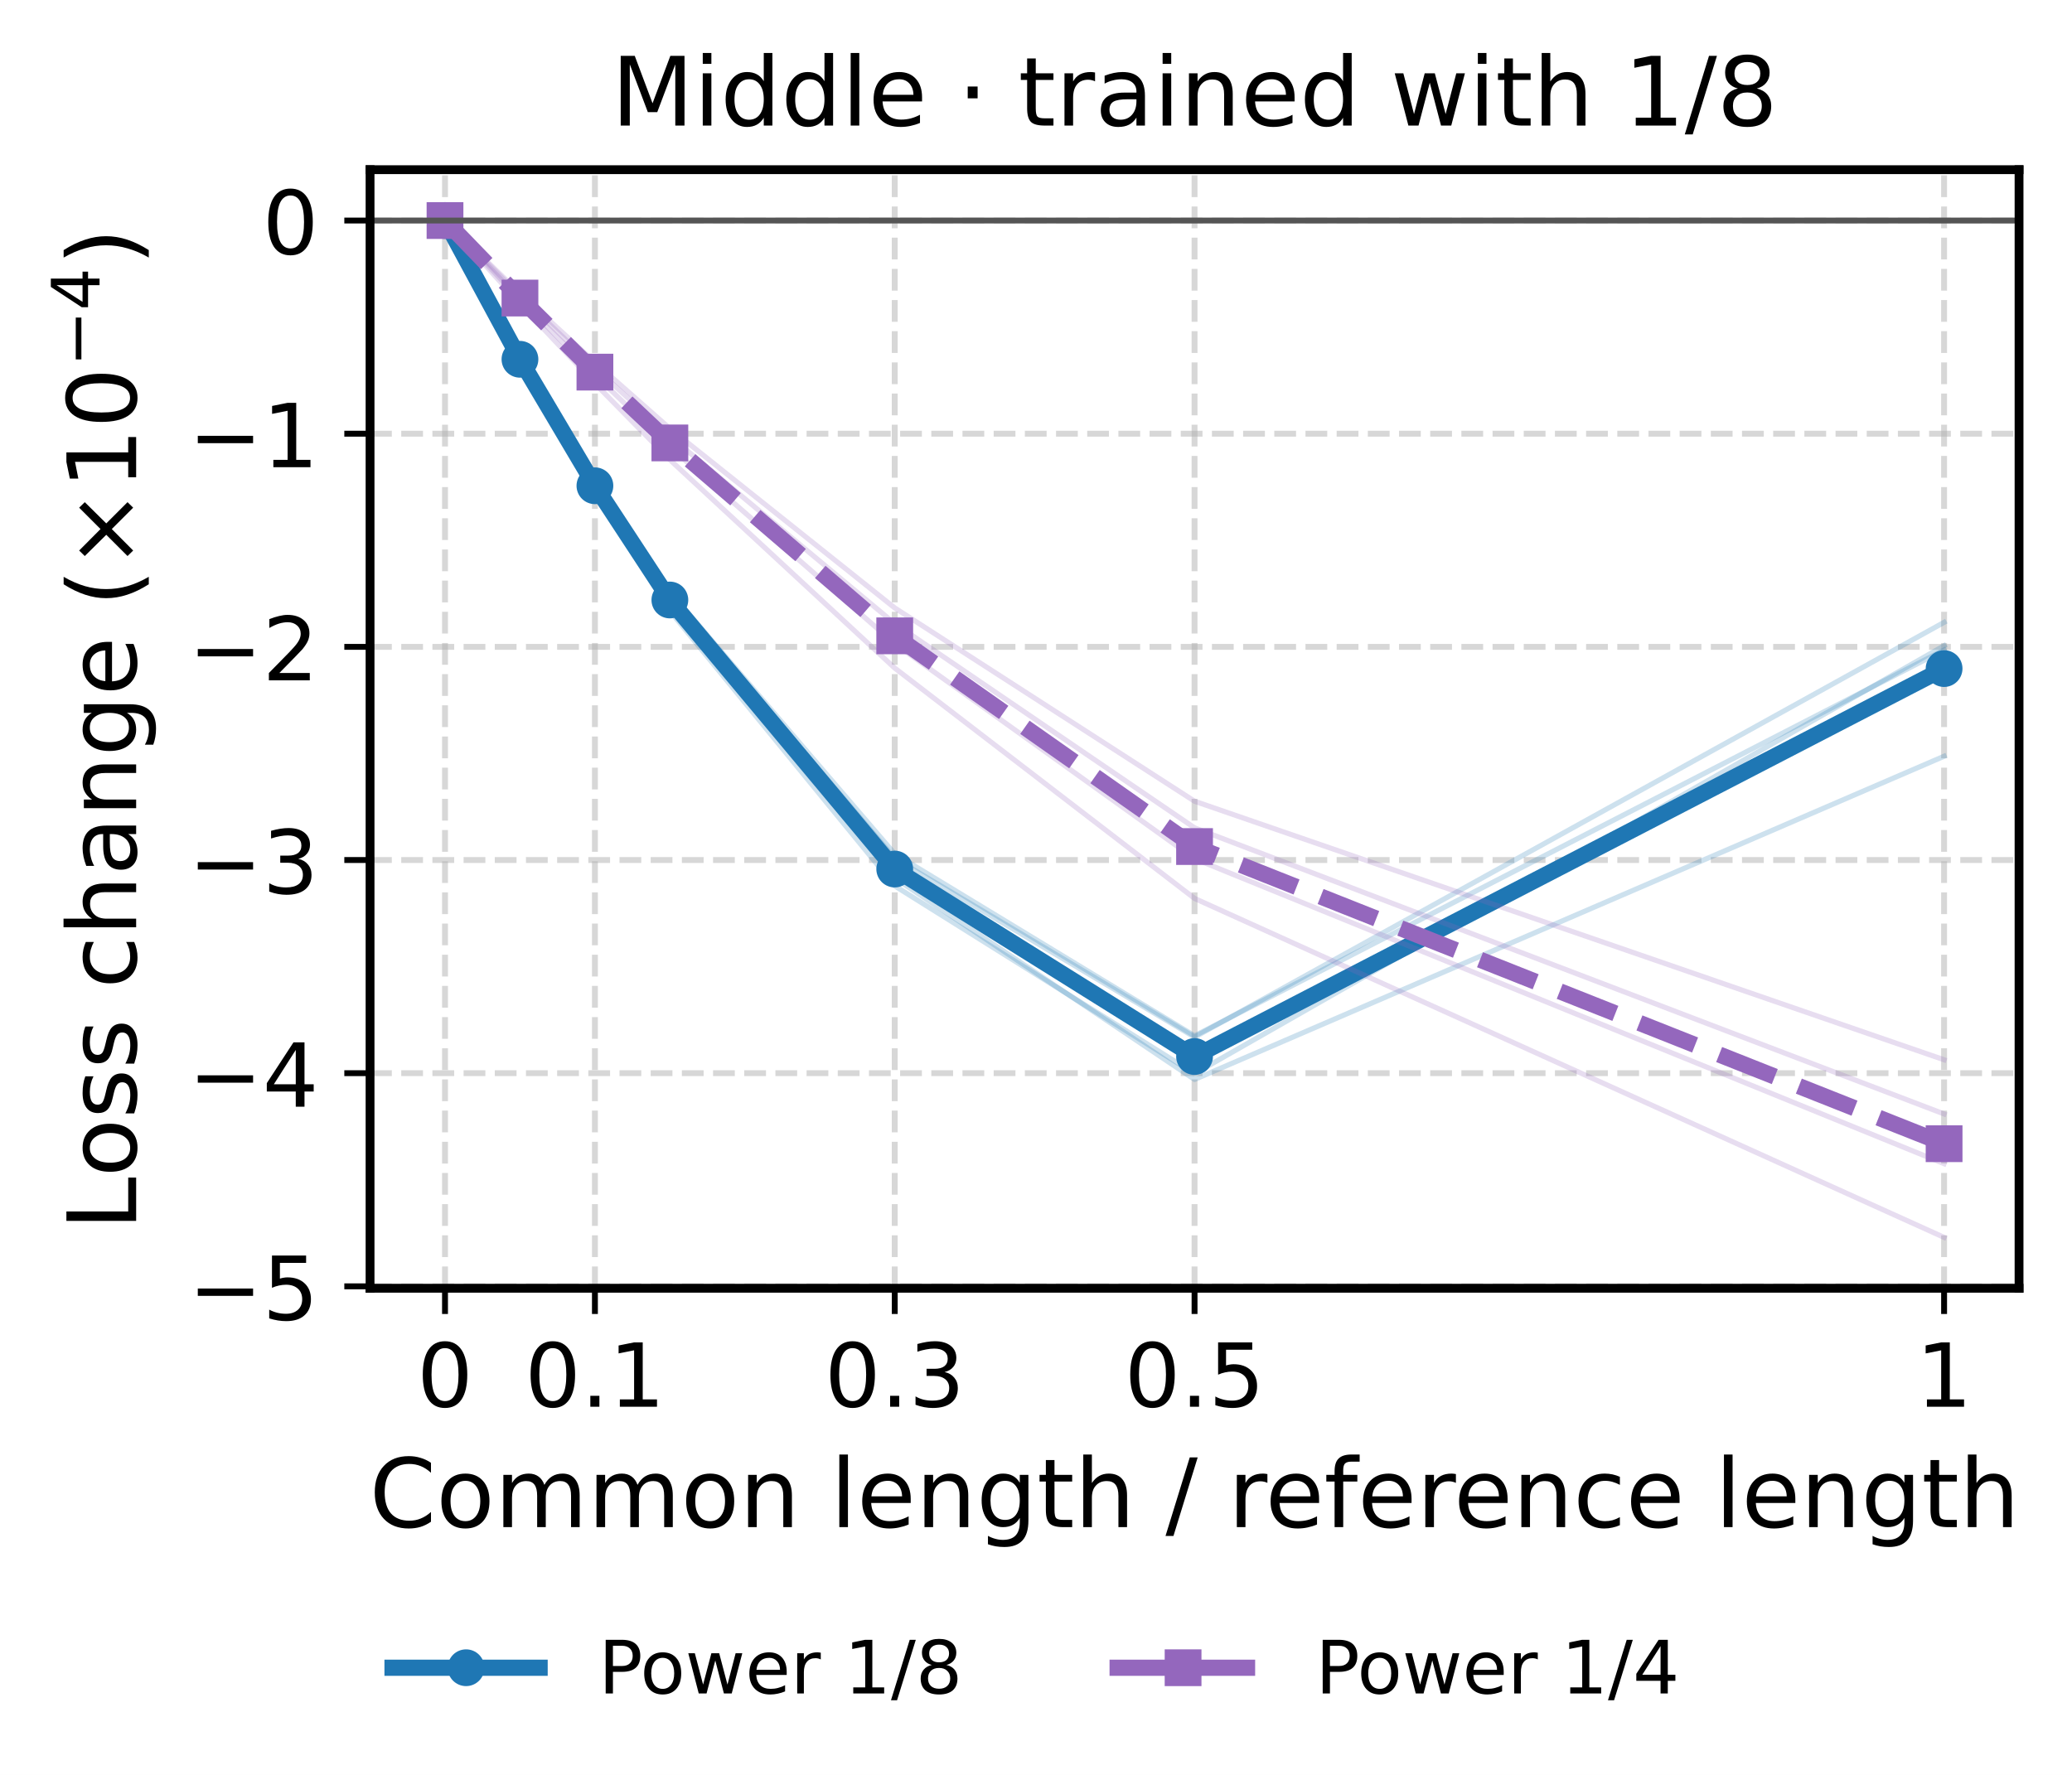
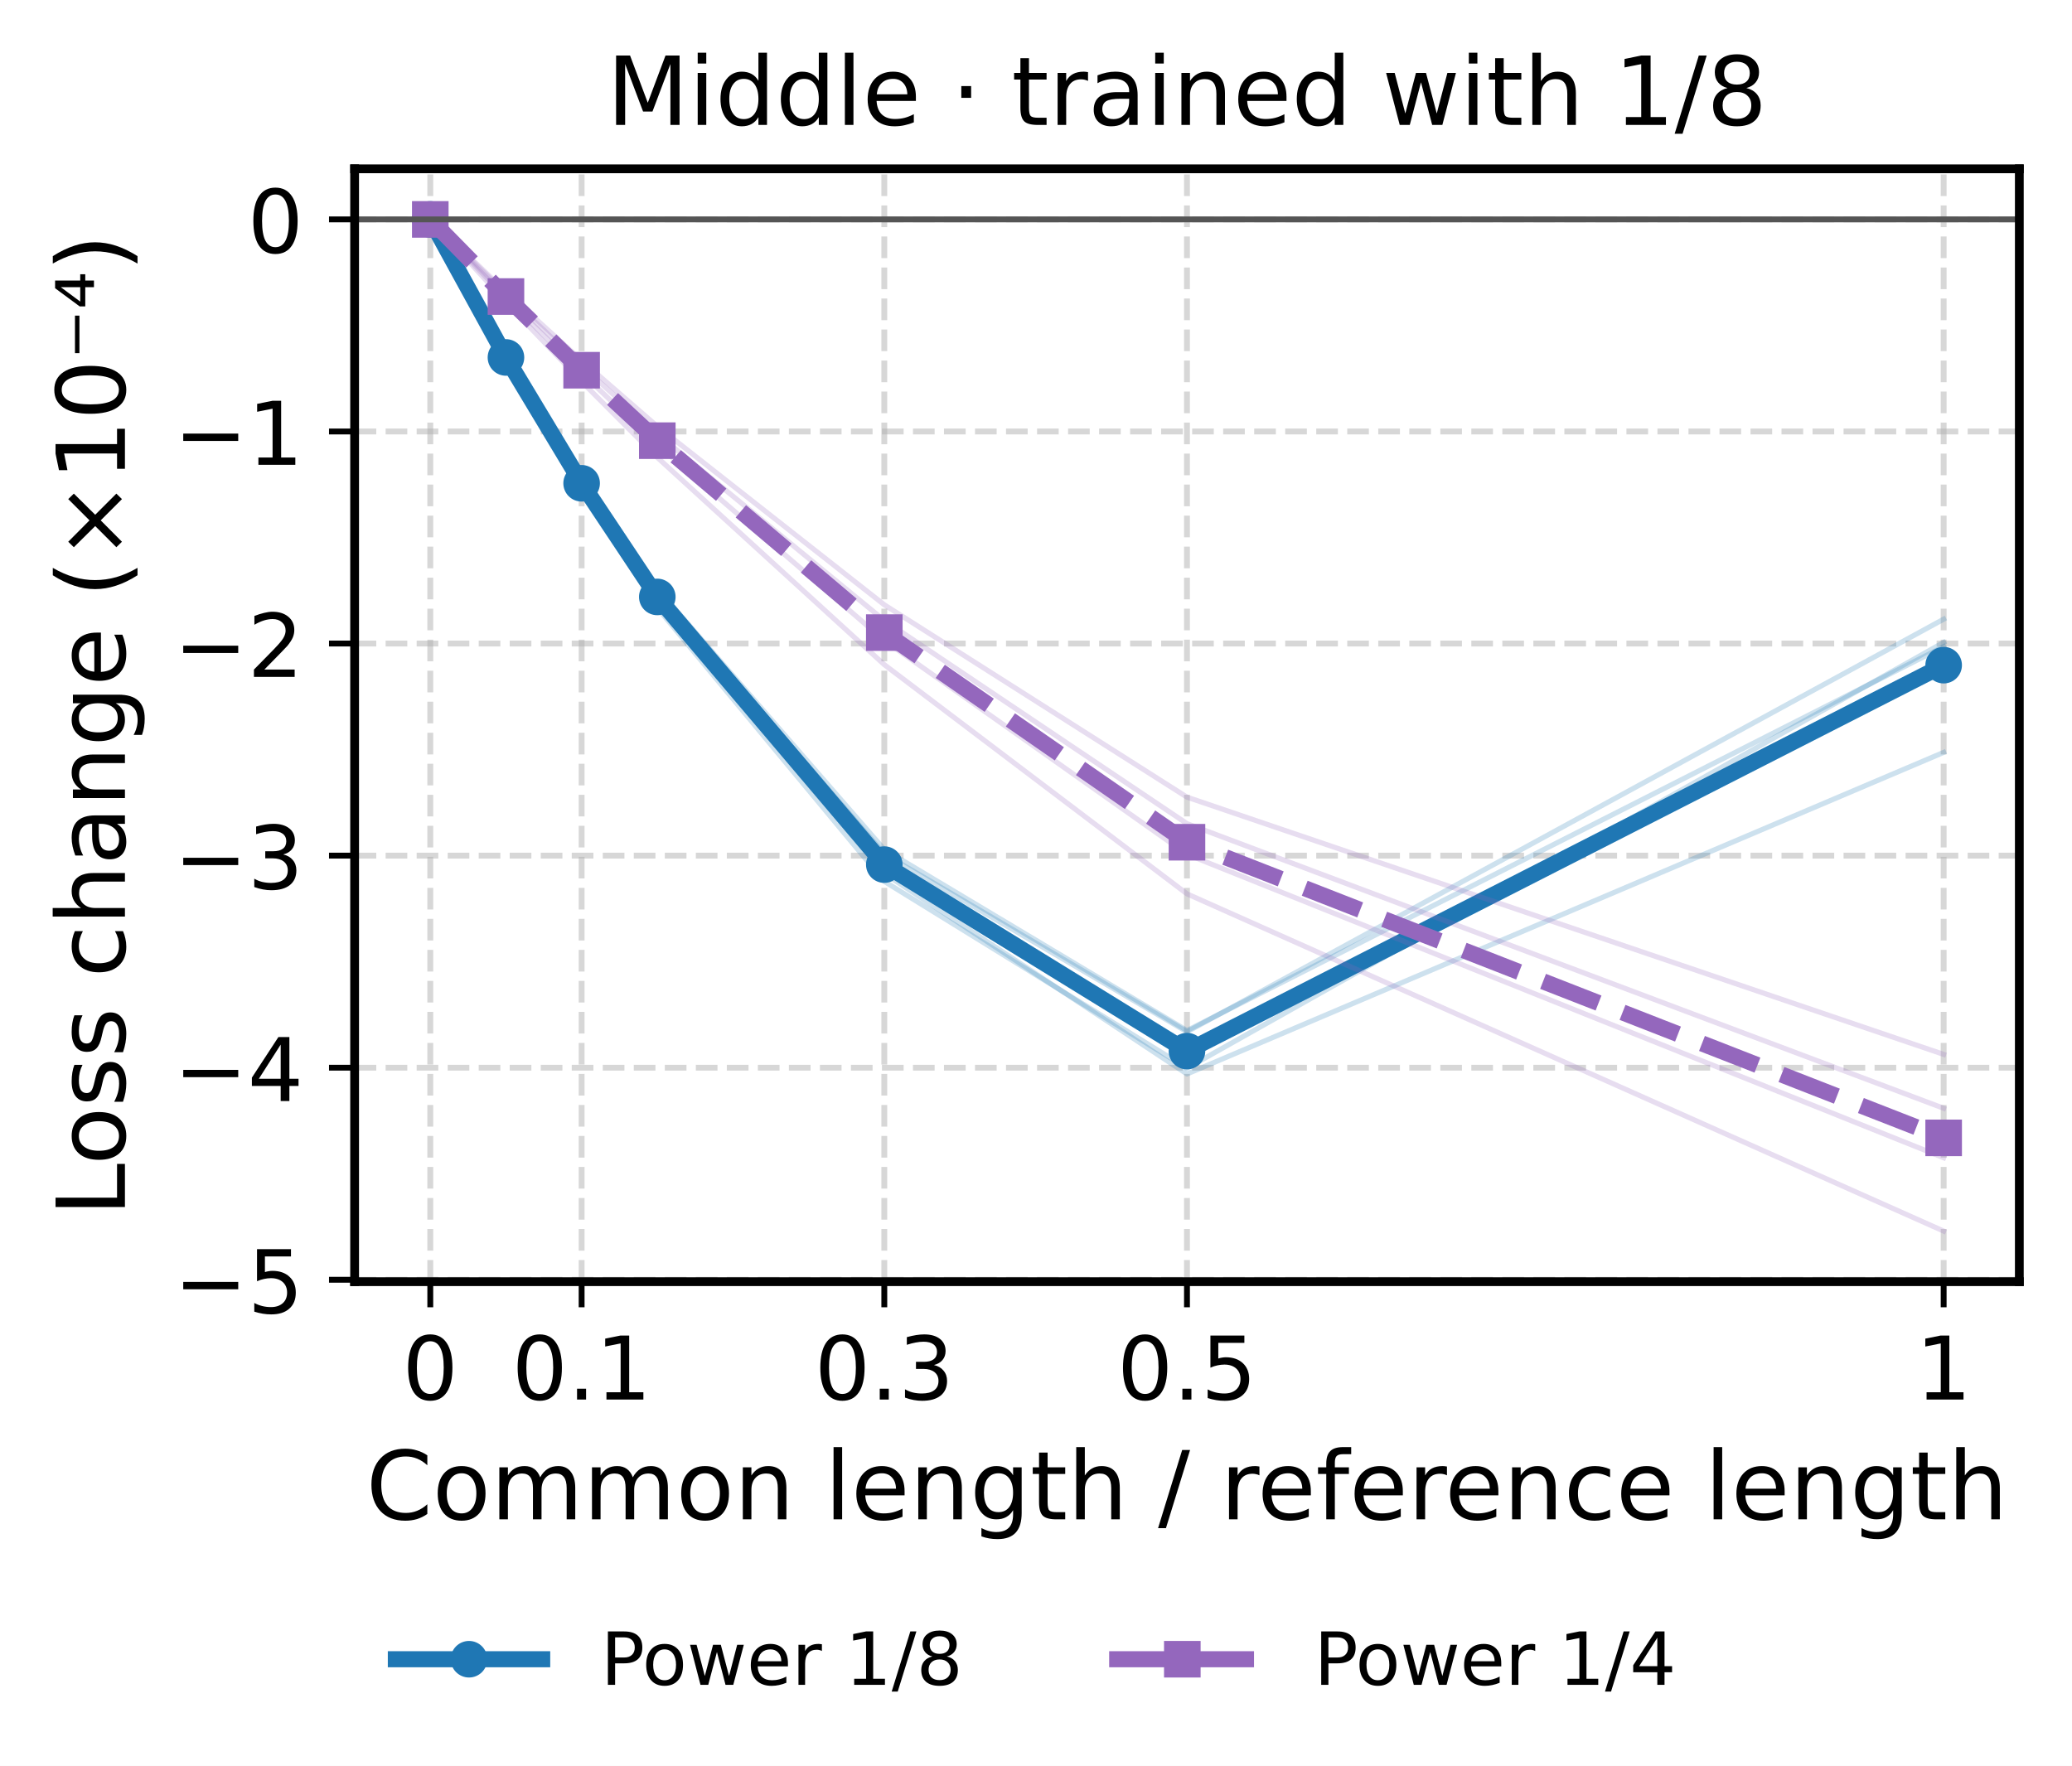
- <svg xmlns="http://www.w3.org/2000/svg" xmlns:xlink="http://www.w3.org/1999/xlink" width="281.754pt" height="241.398pt" viewBox="0 0 281.754 241.398" version="1.1">
+ <svg xmlns="http://www.w3.org/2000/svg" xmlns:xlink="http://www.w3.org/1999/xlink" width="283.217pt" height="241.398pt" viewBox="0 0 283.217 241.398" version="1.1">
  <defs>
    <style type="text/css">*{stroke-linejoin: round; stroke-linecap: butt}</style>
  </defs>
  <g id="figure_1">
    <g id="patch_1">
-       <path d="M 0 241.398 L 281.754 241.398 L 281.754 0 L 0 0 z " style="fill: #ffffff" />
+       <path d="M 0 241.398 L 283.217 241.398 L 283.217 0 L 0 0 z " style="fill: #ffffff" />
    </g>
    <g id="axes_1">
      <g id="patch_2">
-         <path d="M 50.321 175.206 L 274.554 175.206 L 274.554 23.078 L 50.321 23.078 z " style="fill: #ffffff" />
+         <path d="M 48.472 175.206 L 276.017 175.206 L 276.017 23.078 L 48.472 23.078 z " style="fill: #ffffff" />
      </g>
      <g id="matplotlib.axis_1">
        <g id="xtick_1">
          <g id="line2d_1">
-             <path d="M 60.513 175.206 L 60.513 23.078 " clip-path="url(#pc1bdfc0b39)" style="fill: none; stroke-dasharray: 2.96,1.28; stroke-dashoffset: 0; stroke: #b0b0b0; stroke-opacity: 0.5; stroke-width: 0.8" />
+             <path d="M 58.815 175.206 L 58.815 23.078 " clip-path="url(#p55c4948adb)" style="fill: none; stroke-dasharray: 2.96,1.28; stroke-dashoffset: 0; stroke: #b0b0b0; stroke-opacity: 0.5; stroke-width: 0.8" />
          </g>
          <g id="line2d_2">
            <defs>
-               <path id="ma22867cf0a" d="M 0 0 L 0 3.5 " style="stroke: #000000; stroke-width: 0.8" />
+               <path id="md2c711ab91" d="M 0 0 L 0 3.5 " style="stroke: #000000; stroke-width: 0.8" />
            </defs>
            <g>
-               <use xlink:href="#ma22867cf0a" x="60.513" y="175.206" style="stroke: #000000; stroke-width: 0.8" />
+               <use xlink:href="#md2c711ab91" x="58.815" y="175.206" style="stroke: #000000; stroke-width: 0.8" />
            </g>
          </g>
          <g id="text_1">
-             <text style="font-size: 12px; font-family: 'DejaVu Sans', 'Arial', 'Bitstream Vera Sans', 'Computer Modern Sans Serif', 'Lucida Grande', 'Verdana', 'Geneva', 'Lucid', 'Helvetica', 'Avant Garde', sans-serif; text-anchor: middle" x="60.513" y="191.324" transform="rotate(-0 60.51303 191.3241)">0</text>
+             <text style="font-size: 12px; font-family: 'DejaVu Sans', 'Arial', 'Bitstream Vera Sans', 'Computer Modern Sans Serif', 'Lucida Grande', 'Verdana', 'Geneva', 'Lucid', 'Helvetica', 'Avant Garde', sans-serif; text-anchor: middle" x="58.815" y="191.324" transform="rotate(-0 58.81514 191.3241)">0</text>
          </g>
        </g>
        <g id="xtick_2">
          <g id="line2d_3">
-             <path d="M 80.898 175.206 L 80.898 23.078 " clip-path="url(#pc1bdfc0b39)" style="fill: none; stroke-dasharray: 2.96,1.28; stroke-dashoffset: 0; stroke: #b0b0b0; stroke-opacity: 0.5; stroke-width: 0.8" />
+             <path d="M 79.501 175.206 L 79.501 23.078 " clip-path="url(#p55c4948adb)" style="fill: none; stroke-dasharray: 2.96,1.28; stroke-dashoffset: 0; stroke: #b0b0b0; stroke-opacity: 0.5; stroke-width: 0.8" />
          </g>
          <g id="line2d_4">
            <g>
-               <use xlink:href="#ma22867cf0a" x="80.898" y="175.206" style="stroke: #000000; stroke-width: 0.8" />
+               <use xlink:href="#md2c711ab91" x="79.501" y="175.206" style="stroke: #000000; stroke-width: 0.8" />
            </g>
          </g>
          <g id="text_2">
-             <text style="font-size: 12px; font-family: 'DejaVu Sans', 'Arial', 'Bitstream Vera Sans', 'Computer Modern Sans Serif', 'Lucida Grande', 'Verdana', 'Geneva', 'Lucid', 'Helvetica', 'Avant Garde', sans-serif; text-anchor: middle" x="80.898" y="191.324" transform="rotate(-0 80.89785 191.3241)">0.1</text>
+             <text style="font-size: 12px; font-family: 'DejaVu Sans', 'Arial', 'Bitstream Vera Sans', 'Computer Modern Sans Serif', 'Lucida Grande', 'Verdana', 'Geneva', 'Lucid', 'Helvetica', 'Avant Garde', sans-serif; text-anchor: middle" x="79.501" y="191.324" transform="rotate(-0 79.50105 191.3241)">0.1</text>
          </g>
        </g>
        <g id="xtick_3">
          <g id="line2d_5">
-             <path d="M 121.667 175.206 L 121.667 23.078 " clip-path="url(#pc1bdfc0b39)" style="fill: none; stroke-dasharray: 2.96,1.28; stroke-dashoffset: 0; stroke: #b0b0b0; stroke-opacity: 0.5; stroke-width: 0.8" />
+             <path d="M 120.873 175.206 L 120.873 23.078 " clip-path="url(#p55c4948adb)" style="fill: none; stroke-dasharray: 2.96,1.28; stroke-dashoffset: 0; stroke: #b0b0b0; stroke-opacity: 0.5; stroke-width: 0.8" />
          </g>
          <g id="line2d_6">
            <g>
-               <use xlink:href="#ma22867cf0a" x="121.667" y="175.206" style="stroke: #000000; stroke-width: 0.8" />
+               <use xlink:href="#md2c711ab91" x="120.873" y="175.206" style="stroke: #000000; stroke-width: 0.8" />
            </g>
          </g>
          <g id="text_3">
-             <text style="font-size: 12px; font-family: 'DejaVu Sans', 'Arial', 'Bitstream Vera Sans', 'Computer Modern Sans Serif', 'Lucida Grande', 'Verdana', 'Geneva', 'Lucid', 'Helvetica', 'Avant Garde', sans-serif; text-anchor: middle" x="121.667" y="191.324" transform="rotate(-0 121.6675 191.3241)">0.3</text>
+             <text style="font-size: 12px; font-family: 'DejaVu Sans', 'Arial', 'Bitstream Vera Sans', 'Computer Modern Sans Serif', 'Lucida Grande', 'Verdana', 'Geneva', 'Lucid', 'Helvetica', 'Avant Garde', sans-serif; text-anchor: middle" x="120.873" y="191.324" transform="rotate(-0 120.8729 191.3241)">0.3</text>
          </g>
        </g>
        <g id="xtick_4">
          <g id="line2d_7">
-             <path d="M 162.437 175.206 L 162.437 23.078 " clip-path="url(#pc1bdfc0b39)" style="fill: none; stroke-dasharray: 2.96,1.28; stroke-dashoffset: 0; stroke: #b0b0b0; stroke-opacity: 0.5; stroke-width: 0.8" />
+             <path d="M 162.245 175.206 L 162.245 23.078 " clip-path="url(#p55c4948adb)" style="fill: none; stroke-dasharray: 2.96,1.28; stroke-dashoffset: 0; stroke: #b0b0b0; stroke-opacity: 0.5; stroke-width: 0.8" />
          </g>
          <g id="line2d_8">
            <g>
-               <use xlink:href="#ma22867cf0a" x="162.437" y="175.206" style="stroke: #000000; stroke-width: 0.8" />
+               <use xlink:href="#md2c711ab91" x="162.245" y="175.206" style="stroke: #000000; stroke-width: 0.8" />
            </g>
          </g>
          <g id="text_4">
-             <text style="font-size: 12px; font-family: 'DejaVu Sans', 'Arial', 'Bitstream Vera Sans', 'Computer Modern Sans Serif', 'Lucida Grande', 'Verdana', 'Geneva', 'Lucid', 'Helvetica', 'Avant Garde', sans-serif; text-anchor: middle" x="162.437" y="191.324" transform="rotate(-0 162.4371 191.3241)">0.5</text>
+             <text style="font-size: 12px; font-family: 'DejaVu Sans', 'Arial', 'Bitstream Vera Sans', 'Computer Modern Sans Serif', 'Lucida Grande', 'Verdana', 'Geneva', 'Lucid', 'Helvetica', 'Avant Garde', sans-serif; text-anchor: middle" x="162.245" y="191.324" transform="rotate(-0 162.2447 191.3241)">0.5</text>
          </g>
        </g>
        <g id="xtick_5">
          <g id="line2d_9">
-             <path d="M 264.361 175.206 L 264.361 23.078 " clip-path="url(#pc1bdfc0b39)" style="fill: none; stroke-dasharray: 2.96,1.28; stroke-dashoffset: 0; stroke: #b0b0b0; stroke-opacity: 0.5; stroke-width: 0.8" />
+             <path d="M 265.674 175.206 L 265.674 23.078 " clip-path="url(#p55c4948adb)" style="fill: none; stroke-dasharray: 2.96,1.28; stroke-dashoffset: 0; stroke: #b0b0b0; stroke-opacity: 0.5; stroke-width: 0.8" />
          </g>
          <g id="line2d_10">
            <g>
-               <use xlink:href="#ma22867cf0a" x="264.361" y="175.206" style="stroke: #000000; stroke-width: 0.8" />
+               <use xlink:href="#md2c711ab91" x="265.674" y="175.206" style="stroke: #000000; stroke-width: 0.8" />
            </g>
          </g>
          <g id="text_5">
-             <text style="font-size: 12px; font-family: 'DejaVu Sans', 'Arial', 'Bitstream Vera Sans', 'Computer Modern Sans Serif', 'Lucida Grande', 'Verdana', 'Geneva', 'Lucid', 'Helvetica', 'Avant Garde', sans-serif; text-anchor: middle" x="264.361" y="191.324" transform="rotate(-0 264.3612 191.3241)">1</text>
+             <text style="font-size: 12px; font-family: 'DejaVu Sans', 'Arial', 'Bitstream Vera Sans', 'Computer Modern Sans Serif', 'Lucida Grande', 'Verdana', 'Geneva', 'Lucid', 'Helvetica', 'Avant Garde', sans-serif; text-anchor: middle" x="265.674" y="191.324" transform="rotate(-0 265.6742 191.3241)">1</text>
          </g>
        </g>
        <g id="text_6">
-           <text style="font-size: 13px; font-family: 'DejaVu Sans', 'Arial', 'Bitstream Vera Sans', 'Computer Modern Sans Serif', 'Lucida Grande', 'Verdana', 'Geneva', 'Lucid', 'Helvetica', 'Avant Garde', sans-serif; text-anchor: middle" x="162.437" y="207.698" transform="rotate(-0 162.4371 207.6977)">Common length / reference length</text>
+           <text style="font-size: 13px; font-family: 'DejaVu Sans', 'Arial', 'Bitstream Vera Sans', 'Computer Modern Sans Serif', 'Lucida Grande', 'Verdana', 'Geneva', 'Lucid', 'Helvetica', 'Avant Garde', sans-serif; text-anchor: middle" x="162.245" y="207.698" transform="rotate(-0 162.2447 207.6977)">Common length / reference length</text>
        </g>
      </g>
      <g id="matplotlib.axis_2">
        <g id="ytick_1">
          <g id="line2d_11">
-             <path d="M 50.321 174.946 L 274.554 174.946 " clip-path="url(#pc1bdfc0b39)" style="fill: none; stroke-dasharray: 2.96,1.28; stroke-dashoffset: 0; stroke: #b0b0b0; stroke-opacity: 0.5; stroke-width: 0.8" />
+             <path d="M 48.472 174.946 L 276.017 174.946 " clip-path="url(#p55c4948adb)" style="fill: none; stroke-dasharray: 2.96,1.28; stroke-dashoffset: 0; stroke: #b0b0b0; stroke-opacity: 0.5; stroke-width: 0.8" />
          </g>
          <g id="line2d_12">
            <defs>
-               <path id="m526eff2412" d="M 0 0 L -3.5 0 " style="stroke: #000000; stroke-width: 0.8" />
+               <path id="m9b9f6fd8f4" d="M 0 0 L -3.5 0 " style="stroke: #000000; stroke-width: 0.8" />
            </defs>
            <g>
-               <use xlink:href="#m526eff2412" x="50.321" y="174.946" style="stroke: #000000; stroke-width: 0.8" />
+               <use xlink:href="#m9b9f6fd8f4" x="48.472" y="174.946" style="stroke: #000000; stroke-width: 0.8" />
            </g>
          </g>
          <g id="text_7">
-             <text style="font-size: 12px; font-family: 'DejaVu Sans', 'Arial', 'Bitstream Vera Sans', 'Computer Modern Sans Serif', 'Lucida Grande', 'Verdana', 'Geneva', 'Lucid', 'Helvetica', 'Avant Garde', sans-serif; text-anchor: end" x="43.321" y="179.505" transform="rotate(-0 43.32062 179.5047)">−5</text>
+             <text style="font-size: 12px; font-family: 'DejaVu Sans', 'Arial', 'Bitstream Vera Sans', 'Computer Modern Sans Serif', 'Lucida Grande', 'Verdana', 'Geneva', 'Lucid', 'Helvetica', 'Avant Garde', sans-serif; text-anchor: end" x="41.472" y="179.505" transform="rotate(-0 41.47219 179.5047)">−5</text>
          </g>
        </g>
        <g id="ytick_2">
          <g id="line2d_13">
-             <path d="M 50.321 145.955 L 274.554 145.955 " clip-path="url(#pc1bdfc0b39)" style="fill: none; stroke-dasharray: 2.96,1.28; stroke-dashoffset: 0; stroke: #b0b0b0; stroke-opacity: 0.5; stroke-width: 0.8" />
+             <path d="M 48.472 145.955 L 276.017 145.955 " clip-path="url(#p55c4948adb)" style="fill: none; stroke-dasharray: 2.96,1.28; stroke-dashoffset: 0; stroke: #b0b0b0; stroke-opacity: 0.5; stroke-width: 0.8" />
          </g>
          <g id="line2d_14">
            <g>
-               <use xlink:href="#m526eff2412" x="50.321" y="145.955" style="stroke: #000000; stroke-width: 0.8" />
+               <use xlink:href="#m9b9f6fd8f4" x="48.472" y="145.955" style="stroke: #000000; stroke-width: 0.8" />
            </g>
          </g>
          <g id="text_8">
-             <text style="font-size: 12px; font-family: 'DejaVu Sans', 'Arial', 'Bitstream Vera Sans', 'Computer Modern Sans Serif', 'Lucida Grande', 'Verdana', 'Geneva', 'Lucid', 'Helvetica', 'Avant Garde', sans-serif; text-anchor: end" x="43.321" y="150.514" transform="rotate(-0 43.32062 150.5141)">−4</text>
+             <text style="font-size: 12px; font-family: 'DejaVu Sans', 'Arial', 'Bitstream Vera Sans', 'Computer Modern Sans Serif', 'Lucida Grande', 'Verdana', 'Geneva', 'Lucid', 'Helvetica', 'Avant Garde', sans-serif; text-anchor: end" x="41.472" y="150.514" transform="rotate(-0 41.47219 150.5141)">−4</text>
          </g>
        </g>
        <g id="ytick_3">
          <g id="line2d_15">
-             <path d="M 50.321 116.965 L 274.554 116.965 " clip-path="url(#pc1bdfc0b39)" style="fill: none; stroke-dasharray: 2.96,1.28; stroke-dashoffset: 0; stroke: #b0b0b0; stroke-opacity: 0.5; stroke-width: 0.8" />
+             <path d="M 48.472 116.965 L 276.017 116.965 " clip-path="url(#p55c4948adb)" style="fill: none; stroke-dasharray: 2.96,1.28; stroke-dashoffset: 0; stroke: #b0b0b0; stroke-opacity: 0.5; stroke-width: 0.8" />
          </g>
          <g id="line2d_16">
            <g>
-               <use xlink:href="#m526eff2412" x="50.321" y="116.965" style="stroke: #000000; stroke-width: 0.8" />
+               <use xlink:href="#m9b9f6fd8f4" x="48.472" y="116.965" style="stroke: #000000; stroke-width: 0.8" />
            </g>
          </g>
          <g id="text_9">
-             <text style="font-size: 12px; font-family: 'DejaVu Sans', 'Arial', 'Bitstream Vera Sans', 'Computer Modern Sans Serif', 'Lucida Grande', 'Verdana', 'Geneva', 'Lucid', 'Helvetica', 'Avant Garde', sans-serif; text-anchor: end" x="43.321" y="121.524" transform="rotate(-0 43.32062 121.5236)">−3</text>
+             <text style="font-size: 12px; font-family: 'DejaVu Sans', 'Arial', 'Bitstream Vera Sans', 'Computer Modern Sans Serif', 'Lucida Grande', 'Verdana', 'Geneva', 'Lucid', 'Helvetica', 'Avant Garde', sans-serif; text-anchor: end" x="41.472" y="121.524" transform="rotate(-0 41.47219 121.5236)">−3</text>
          </g>
        </g>
        <g id="ytick_4">
          <g id="line2d_17">
-             <path d="M 50.321 87.974 L 274.554 87.974 " clip-path="url(#pc1bdfc0b39)" style="fill: none; stroke-dasharray: 2.96,1.28; stroke-dashoffset: 0; stroke: #b0b0b0; stroke-opacity: 0.5; stroke-width: 0.8" />
+             <path d="M 48.472 87.974 L 276.017 87.974 " clip-path="url(#p55c4948adb)" style="fill: none; stroke-dasharray: 2.96,1.28; stroke-dashoffset: 0; stroke: #b0b0b0; stroke-opacity: 0.5; stroke-width: 0.8" />
          </g>
          <g id="line2d_18">
            <g>
-               <use xlink:href="#m526eff2412" x="50.321" y="87.974" style="stroke: #000000; stroke-width: 0.8" />
+               <use xlink:href="#m9b9f6fd8f4" x="48.472" y="87.974" style="stroke: #000000; stroke-width: 0.8" />
            </g>
          </g>
          <g id="text_10">
-             <text style="font-size: 12px; font-family: 'DejaVu Sans', 'Arial', 'Bitstream Vera Sans', 'Computer Modern Sans Serif', 'Lucida Grande', 'Verdana', 'Geneva', 'Lucid', 'Helvetica', 'Avant Garde', sans-serif; text-anchor: end" x="43.321" y="92.533" transform="rotate(-0 43.32062 92.53303)">−2</text>
+             <text style="font-size: 12px; font-family: 'DejaVu Sans', 'Arial', 'Bitstream Vera Sans', 'Computer Modern Sans Serif', 'Lucida Grande', 'Verdana', 'Geneva', 'Lucid', 'Helvetica', 'Avant Garde', sans-serif; text-anchor: end" x="41.472" y="92.533" transform="rotate(-0 41.47219 92.53303)">−2</text>
          </g>
        </g>
        <g id="ytick_5">
          <g id="line2d_19">
-             <path d="M 50.321 58.983 L 274.554 58.983 " clip-path="url(#pc1bdfc0b39)" style="fill: none; stroke-dasharray: 2.96,1.28; stroke-dashoffset: 0; stroke: #b0b0b0; stroke-opacity: 0.5; stroke-width: 0.8" />
+             <path d="M 48.472 58.983 L 276.017 58.983 " clip-path="url(#p55c4948adb)" style="fill: none; stroke-dasharray: 2.96,1.28; stroke-dashoffset: 0; stroke: #b0b0b0; stroke-opacity: 0.5; stroke-width: 0.8" />
          </g>
          <g id="line2d_20">
            <g>
-               <use xlink:href="#m526eff2412" x="50.321" y="58.983" style="stroke: #000000; stroke-width: 0.8" />
+               <use xlink:href="#m9b9f6fd8f4" x="48.472" y="58.983" style="stroke: #000000; stroke-width: 0.8" />
            </g>
          </g>
          <g id="text_11">
-             <text style="font-size: 12px; font-family: 'DejaVu Sans', 'Arial', 'Bitstream Vera Sans', 'Computer Modern Sans Serif', 'Lucida Grande', 'Verdana', 'Geneva', 'Lucid', 'Helvetica', 'Avant Garde', sans-serif; text-anchor: end" x="43.321" y="63.542" transform="rotate(-0 43.32062 63.54249)">−1</text>
+             <text style="font-size: 12px; font-family: 'DejaVu Sans', 'Arial', 'Bitstream Vera Sans', 'Computer Modern Sans Serif', 'Lucida Grande', 'Verdana', 'Geneva', 'Lucid', 'Helvetica', 'Avant Garde', sans-serif; text-anchor: end" x="41.472" y="63.542" transform="rotate(-0 41.47219 63.54249)">−1</text>
          </g>
        </g>
        <g id="ytick_6">
          <g id="line2d_21">
-             <path d="M 50.321 29.993 L 274.554 29.993 " clip-path="url(#pc1bdfc0b39)" style="fill: none; stroke-dasharray: 2.96,1.28; stroke-dashoffset: 0; stroke: #b0b0b0; stroke-opacity: 0.5; stroke-width: 0.8" />
+             <path d="M 48.472 29.993 L 276.017 29.993 " clip-path="url(#p55c4948adb)" style="fill: none; stroke-dasharray: 2.96,1.28; stroke-dashoffset: 0; stroke: #b0b0b0; stroke-opacity: 0.5; stroke-width: 0.8" />
          </g>
          <g id="line2d_22">
            <g>
-               <use xlink:href="#m526eff2412" x="50.321" y="29.993" style="stroke: #000000; stroke-width: 0.8" />
+               <use xlink:href="#m9b9f6fd8f4" x="48.472" y="29.993" style="stroke: #000000; stroke-width: 0.8" />
            </g>
          </g>
          <g id="text_12">
-             <text style="font-size: 12px; font-family: 'DejaVu Sans', 'Arial', 'Bitstream Vera Sans', 'Computer Modern Sans Serif', 'Lucida Grande', 'Verdana', 'Geneva', 'Lucid', 'Helvetica', 'Avant Garde', sans-serif; text-anchor: end" x="43.321" y="34.552" transform="rotate(-0 43.32062 34.55194)">0</text>
+             <text style="font-size: 12px; font-family: 'DejaVu Sans', 'Arial', 'Bitstream Vera Sans', 'Computer Modern Sans Serif', 'Lucida Grande', 'Verdana', 'Geneva', 'Lucid', 'Helvetica', 'Avant Garde', sans-serif; text-anchor: end" x="41.472" y="34.552" transform="rotate(-0 41.47219 34.55194)">0</text>
          </g>
        </g>
        <g id="text_13">
-           <g transform="translate(18.9 167.327) rotate(-90)">
-             <text>
-               <tspan x="0" y="-0.384" style="font-size: 13px; font-family: 'DejaVu Sans'">L</tspan>
-               <tspan x="7.243" y="-0.384" style="font-size: 13px; font-family: 'DejaVu Sans'">o</tspan>
-               <tspan x="15.196" y="-0.384" style="font-size: 13px; font-family: 'DejaVu Sans'">s</tspan>
-               <tspan x="21.969" y="-0.384" style="font-size: 13px; font-family: 'DejaVu Sans'">s</tspan>
-               <tspan x="28.742" y="-0.384" style="font-size: 13px; font-family: 'DejaVu Sans'"> </tspan>
-               <tspan x="32.875" y="-0.384" style="font-size: 13px; font-family: 'DejaVu Sans'">c</tspan>
-               <tspan x="40.022" y="-0.384" style="font-size: 13px; font-family: 'DejaVu Sans'">h</tspan>
-               <tspan x="48.261" y="-0.384" style="font-size: 13px; font-family: 'DejaVu Sans'">a</tspan>
-               <tspan x="56.228" y="-0.384" style="font-size: 13px; font-family: 'DejaVu Sans'">n</tspan>
-               <tspan x="64.467" y="-0.384" style="font-size: 13px; font-family: 'DejaVu Sans'">g</tspan>
-               <tspan x="72.719" y="-0.384" style="font-size: 13px; font-family: 'DejaVu Sans'">e</tspan>
-               <tspan x="80.717" y="-0.384" style="font-size: 13px; font-family: 'DejaVu Sans'"> </tspan>
-               <tspan x="84.849" y="-0.384" style="font-size: 13px; font-family: 'DejaVu Sans'">(</tspan>
-               <tspan x="89.921" y="-0.384" style="font-size: 13px; font-family: 'DejaVu Sans'">×</tspan>
-               <tspan x="100.813" y="-0.384" style="font-size: 13px; font-family: 'DejaVu Sans'">1</tspan>
-               <tspan x="109.084" y="-0.384" style="font-size: 13px; font-family: 'DejaVu Sans'">0</tspan>
-               <tspan x="131.25" y="-0.384" style="font-size: 13px; font-family: 'DejaVu Sans'">)</tspan>
-               <tspan x="117.48" y="-5.361" style="font-size: 9.1px; font-family: 'DejaVu Sans'">−</tspan>
-               <tspan x="125.105" y="-5.361" style="font-size: 9.1px; font-family: 'DejaVu Sans'">4</tspan>
-             </text>
-           </g>
+           <text style="font-size: 13px; font-family: 'DejaVu Sans', 'Arial', 'Bitstream Vera Sans', 'Computer Modern Sans Serif', 'Lucida Grande', 'Verdana', 'Geneva', 'Lucid', 'Helvetica', 'Avant Garde', sans-serif; text-anchor: middle" x="17.078" y="99.142" transform="rotate(-90 17.07797 99.14197)">Loss change (×10⁻⁴)</text>
        </g>
      </g>
      <g id="line2d_23">
-         <path d="M 60.513 29.993 L 70.705 48.629 L 80.898 65.641 L 91.09 80.916 L 121.667 116.754 L 162.437 141.05 L 264.361 84.64 " clip-path="url(#pc1bdfc0b39)" style="fill: none; stroke: #1f77b4; stroke-opacity: 0.22; stroke-width: 0.7; stroke-linecap: square" />
+         <path d="M 58.815 29.993 L 69.158 48.629 L 79.501 65.641 L 89.844 80.916 L 120.873 116.754 L 162.245 141.05 L 265.674 84.64 " clip-path="url(#p55c4948adb)" style="fill: none; stroke: #1f77b4; stroke-opacity: 0.22; stroke-width: 0.7; stroke-linecap: square" />
      </g>
      <g id="line2d_24">
-         <path d="M 60.513 29.993 L 70.705 49.441 L 80.898 67.127 L 91.09 83.076 L 121.667 120.487 L 162.437 146.018 L 264.361 87.819 " clip-path="url(#pc1bdfc0b39)" style="fill: none; stroke: #1f77b4; stroke-opacity: 0.22; stroke-width: 0.7; stroke-linecap: square" />
+         <path d="M 58.815 29.993 L 69.158 49.441 L 79.501 67.127 L 89.844 83.076 L 120.873 120.487 L 162.245 146.018 L 265.674 87.819 " clip-path="url(#p55c4948adb)" style="fill: none; stroke: #1f77b4; stroke-opacity: 0.22; stroke-width: 0.7; stroke-linecap: square" />
      </g>
      <g id="line2d_25">
-         <path d="M 60.513 29.993 L 70.705 48.931 L 80.898 66.246 L 91.09 81.944 L 121.667 119.398 L 162.437 146.812 L 264.361 102.853 " clip-path="url(#pc1bdfc0b39)" style="fill: none; stroke: #1f77b4; stroke-opacity: 0.22; stroke-width: 0.7; stroke-linecap: square" />
+         <path d="M 58.815 29.993 L 69.158 48.931 L 79.501 66.246 L 89.844 81.944 L 120.873 119.398 L 162.245 146.812 L 265.674 102.853 " clip-path="url(#p55c4948adb)" style="fill: none; stroke: #1f77b4; stroke-opacity: 0.22; stroke-width: 0.7; stroke-linecap: square" />
      </g>
      <g id="line2d_26">
-         <path d="M 60.513 29.993 L 70.705 48.456 L 80.898 65.252 L 91.09 80.467 L 121.667 116.132 L 162.437 140.877 L 264.361 88.398 " clip-path="url(#pc1bdfc0b39)" style="fill: none; stroke: #1f77b4; stroke-opacity: 0.22; stroke-width: 0.7; stroke-linecap: square" />
+         <path d="M 58.815 29.993 L 69.158 48.456 L 79.501 65.252 L 89.844 80.467 L 120.873 116.132 L 162.245 140.877 L 265.674 88.398 " clip-path="url(#p55c4948adb)" style="fill: none; stroke: #1f77b4; stroke-opacity: 0.22; stroke-width: 0.7; stroke-linecap: square" />
      </g>
      <g id="line2d_27">
-         <path d="M 60.513 29.993 L 70.705 48.864 L 80.898 66.066 L 91.09 81.601 L 121.667 118.193 L 162.437 143.689 L 264.361 90.928 " clip-path="url(#pc1bdfc0b39)" style="fill: none; stroke: #1f77b4; stroke-width: 2.2; stroke-linecap: square" />
+         <path d="M 58.815 29.993 L 69.158 48.864 L 79.501 66.066 L 89.844 81.601 L 120.873 118.193 L 162.245 143.689 L 265.674 90.928 " clip-path="url(#p55c4948adb)" style="fill: none; stroke: #1f77b4; stroke-width: 2.2; stroke-linecap: square" />
        <defs>
-           <path id="m5a0cb98289" d="M 0 2 C 0.53 2 1.039 1.789 1.414 1.414 C 1.789 1.039 2 0.53 2 0 C 2 -0.53 1.789 -1.039 1.414 -1.414 C 1.039 -1.789 0.53 -2 0 -2 C -0.53 -2 -1.039 -1.789 -1.414 -1.414 C -1.789 -1.039 -2 -0.53 -2 0 C -2 0.53 -1.789 1.039 -1.414 1.414 C -1.039 1.789 -0.53 2 0 2 z " style="stroke: #1f77b4" />
+           <path id="m7d718794b4" d="M 0 2 C 0.53 2 1.039 1.789 1.414 1.414 C 1.789 1.039 2 0.53 2 0 C 2 -0.53 1.789 -1.039 1.414 -1.414 C 1.039 -1.789 0.53 -2 0 -2 C -0.53 -2 -1.039 -1.789 -1.414 -1.414 C -1.789 -1.039 -2 -0.53 -2 0 C -2 0.53 -1.789 1.039 -1.414 1.414 C -1.039 1.789 -0.53 2 0 2 z " style="stroke: #1f77b4" />
        </defs>
-         <g clip-path="url(#pc1bdfc0b39)">
-           <use xlink:href="#m5a0cb98289" x="60.513" y="29.993" style="fill: #1f77b4; stroke: #1f77b4" />
-           <use xlink:href="#m5a0cb98289" x="70.705" y="48.864" style="fill: #1f77b4; stroke: #1f77b4" />
-           <use xlink:href="#m5a0cb98289" x="80.898" y="66.066" style="fill: #1f77b4; stroke: #1f77b4" />
-           <use xlink:href="#m5a0cb98289" x="91.09" y="81.601" style="fill: #1f77b4; stroke: #1f77b4" />
-           <use xlink:href="#m5a0cb98289" x="121.667" y="118.193" style="fill: #1f77b4; stroke: #1f77b4" />
-           <use xlink:href="#m5a0cb98289" x="162.437" y="143.689" style="fill: #1f77b4; stroke: #1f77b4" />
-           <use xlink:href="#m5a0cb98289" x="264.361" y="90.928" style="fill: #1f77b4; stroke: #1f77b4" />
+         <g clip-path="url(#p55c4948adb)">
+           <use xlink:href="#m7d718794b4" x="58.815" y="29.993" style="fill: #1f77b4; stroke: #1f77b4" />
+           <use xlink:href="#m7d718794b4" x="69.158" y="48.864" style="fill: #1f77b4; stroke: #1f77b4" />
+           <use xlink:href="#m7d718794b4" x="79.501" y="66.066" style="fill: #1f77b4; stroke: #1f77b4" />
+           <use xlink:href="#m7d718794b4" x="89.844" y="81.601" style="fill: #1f77b4; stroke: #1f77b4" />
+           <use xlink:href="#m7d718794b4" x="120.873" y="118.193" style="fill: #1f77b4; stroke: #1f77b4" />
+           <use xlink:href="#m7d718794b4" x="162.245" y="143.689" style="fill: #1f77b4; stroke: #1f77b4" />
+           <use xlink:href="#m7d718794b4" x="265.674" y="90.928" style="fill: #1f77b4; stroke: #1f77b4" />
        </g>
      </g>
      <g id="line2d_28">
-         <path d="M 60.513 29.993 L 70.705 39.903 L 80.898 49.294 L 91.09 58.28 L 121.667 82.679 L 162.437 108.97 L 264.361 144.134 " clip-path="url(#pc1bdfc0b39)" style="fill: none; stroke: #9467bd; stroke-opacity: 0.22; stroke-width: 0.7; stroke-linecap: square" />
+         <path d="M 58.815 29.993 L 69.158 39.903 L 79.501 49.294 L 89.844 58.28 L 120.873 82.679 L 162.245 108.97 L 265.674 144.134 " clip-path="url(#p55c4948adb)" style="fill: none; stroke: #9467bd; stroke-opacity: 0.22; stroke-width: 0.7; stroke-linecap: square" />
      </g>
      <g id="line2d_29">
-         <path d="M 60.513 29.993 L 70.705 40.724 L 80.898 50.97 L 91.09 60.803 L 121.667 87.552 L 162.437 116.789 L 264.361 158.269 " clip-path="url(#pc1bdfc0b39)" style="fill: none; stroke: #9467bd; stroke-opacity: 0.22; stroke-width: 0.7; stroke-linecap: square" />
+         <path d="M 58.815 29.993 L 69.158 40.724 L 79.501 50.97 L 89.844 60.803 L 120.873 87.552 L 162.245 116.789 L 265.674 158.269 " clip-path="url(#p55c4948adb)" style="fill: none; stroke: #9467bd; stroke-opacity: 0.22; stroke-width: 0.7; stroke-linecap: square" />
      </g>
      <g id="line2d_30">
-         <path d="M 60.513 29.993 L 70.705 41.302 L 80.898 52.154 L 91.09 62.531 L 121.667 90.861 L 162.437 122.189 L 264.361 168.291 " clip-path="url(#pc1bdfc0b39)" style="fill: none; stroke: #9467bd; stroke-opacity: 0.22; stroke-width: 0.7; stroke-linecap: square" />
+         <path d="M 58.815 29.993 L 69.158 41.302 L 79.501 52.154 L 89.844 62.531 L 120.873 90.861 L 162.245 122.189 L 265.674 168.291 " clip-path="url(#p55c4948adb)" style="fill: none; stroke: #9467bd; stroke-opacity: 0.22; stroke-width: 0.7; stroke-linecap: square" />
      </g>
      <g id="line2d_31">
-         <path d="M 60.513 29.993 L 70.705 40.214 L 80.898 50.02 L 91.09 59.342 L 121.667 84.813 L 162.437 112.59 L 264.361 151.504 " clip-path="url(#pc1bdfc0b39)" style="fill: none; stroke: #9467bd; stroke-opacity: 0.22; stroke-width: 0.7; stroke-linecap: square" />
+         <path d="M 58.815 29.993 L 69.158 40.214 L 79.501 50.02 L 89.844 59.342 L 120.873 84.813 L 162.245 112.59 L 265.674 151.504 " clip-path="url(#p55c4948adb)" style="fill: none; stroke: #9467bd; stroke-opacity: 0.22; stroke-width: 0.7; stroke-linecap: square" />
      </g>
      <g id="line2d_32">
-         <path d="M 60.513 29.993 L 70.705 40.536 L 80.898 50.61 L 91.09 60.239 L 121.667 86.476 L 162.437 115.134 L 264.361 155.549 " clip-path="url(#pc1bdfc0b39)" style="fill: none; stroke-dasharray: 8.14,3.52; stroke-dashoffset: 0; stroke: #9467bd; stroke-width: 2.2" />
+         <path d="M 58.815 29.993 L 69.158 40.536 L 79.501 50.61 L 89.844 60.239 L 120.873 86.476 L 162.245 115.134 L 265.674 155.549 " clip-path="url(#p55c4948adb)" style="fill: none; stroke-dasharray: 8.14,3.52; stroke-dashoffset: 0; stroke: #9467bd; stroke-width: 2.2" />
        <defs>
-           <path id="mca75c30c07" d="M -2 2 L 2 2 L 2 -2 L -2 -2 z " style="stroke: #9467bd; stroke-linejoin: miter" />
+           <path id="m65cbffb088" d="M -2 2 L 2 2 L 2 -2 L -2 -2 z " style="stroke: #9467bd; stroke-linejoin: miter" />
        </defs>
-         <g clip-path="url(#pc1bdfc0b39)">
-           <use xlink:href="#mca75c30c07" x="60.513" y="29.993" style="fill: #9467bd; stroke: #9467bd; stroke-linejoin: miter" />
-           <use xlink:href="#mca75c30c07" x="70.705" y="40.536" style="fill: #9467bd; stroke: #9467bd; stroke-linejoin: miter" />
-           <use xlink:href="#mca75c30c07" x="80.898" y="50.61" style="fill: #9467bd; stroke: #9467bd; stroke-linejoin: miter" />
-           <use xlink:href="#mca75c30c07" x="91.09" y="60.239" style="fill: #9467bd; stroke: #9467bd; stroke-linejoin: miter" />
-           <use xlink:href="#mca75c30c07" x="121.667" y="86.476" style="fill: #9467bd; stroke: #9467bd; stroke-linejoin: miter" />
-           <use xlink:href="#mca75c30c07" x="162.437" y="115.134" style="fill: #9467bd; stroke: #9467bd; stroke-linejoin: miter" />
-           <use xlink:href="#mca75c30c07" x="264.361" y="155.549" style="fill: #9467bd; stroke: #9467bd; stroke-linejoin: miter" />
+         <g clip-path="url(#p55c4948adb)">
+           <use xlink:href="#m65cbffb088" x="58.815" y="29.993" style="fill: #9467bd; stroke: #9467bd; stroke-linejoin: miter" />
+           <use xlink:href="#m65cbffb088" x="69.158" y="40.536" style="fill: #9467bd; stroke: #9467bd; stroke-linejoin: miter" />
+           <use xlink:href="#m65cbffb088" x="79.501" y="50.61" style="fill: #9467bd; stroke: #9467bd; stroke-linejoin: miter" />
+           <use xlink:href="#m65cbffb088" x="89.844" y="60.239" style="fill: #9467bd; stroke: #9467bd; stroke-linejoin: miter" />
+           <use xlink:href="#m65cbffb088" x="120.873" y="86.476" style="fill: #9467bd; stroke: #9467bd; stroke-linejoin: miter" />
+           <use xlink:href="#m65cbffb088" x="162.245" y="115.134" style="fill: #9467bd; stroke: #9467bd; stroke-linejoin: miter" />
+           <use xlink:href="#m65cbffb088" x="265.674" y="155.549" style="fill: #9467bd; stroke: #9467bd; stroke-linejoin: miter" />
        </g>
      </g>
      <g id="line2d_33">
-         <path d="M 50.321 29.993 L 274.554 29.993 " clip-path="url(#pc1bdfc0b39)" style="fill: none; stroke: #555555; stroke-width: 0.8; stroke-linecap: square" />
+         <path d="M 48.472 29.993 L 276.017 29.993 " clip-path="url(#p55c4948adb)" style="fill: none; stroke: #555555; stroke-width: 0.8; stroke-linecap: square" />
      </g>
      <g id="patch_3">
-         <path d="M 50.321 175.206 L 50.321 23.078 " style="fill: none; stroke: #000000; stroke-width: 1.2; stroke-linejoin: miter; stroke-linecap: square" />
+         <path d="M 48.472 175.206 L 48.472 23.078 " style="fill: none; stroke: #000000; stroke-width: 1.2; stroke-linejoin: miter; stroke-linecap: square" />
      </g>
      <g id="patch_4">
-         <path d="M 274.554 175.206 L 274.554 23.078 " style="fill: none; stroke: #000000; stroke-width: 1.2; stroke-linejoin: miter; stroke-linecap: square" />
+         <path d="M 276.017 175.206 L 276.017 23.078 " style="fill: none; stroke: #000000; stroke-width: 1.2; stroke-linejoin: miter; stroke-linecap: square" />
      </g>
      <g id="patch_5">
-         <path d="M 50.321 175.206 L 274.554 175.206 " style="fill: none; stroke: #000000; stroke-width: 1.2; stroke-linejoin: miter; stroke-linecap: square" />
+         <path d="M 48.472 175.206 L 276.017 175.206 " style="fill: none; stroke: #000000; stroke-width: 1.2; stroke-linejoin: miter; stroke-linecap: square" />
      </g>
      <g id="patch_6">
-         <path d="M 50.321 23.078 L 274.554 23.078 " style="fill: none; stroke: #000000; stroke-width: 1.2; stroke-linejoin: miter; stroke-linecap: square" />
+         <path d="M 48.472 23.078 L 276.017 23.078 " style="fill: none; stroke: #000000; stroke-width: 1.2; stroke-linejoin: miter; stroke-linecap: square" />
      </g>
      <g id="text_14">
-         <text style="font-size: 13px; font-family: 'DejaVu Sans', 'Arial', 'Bitstream Vera Sans', 'Computer Modern Sans Serif', 'Lucida Grande', 'Verdana', 'Geneva', 'Lucid', 'Helvetica', 'Avant Garde', sans-serif; text-anchor: middle" x="162.437" y="17.078" transform="rotate(-0 162.4371 17.07797)">Middle · trained with 1/8</text>
+         <text style="font-size: 13px; font-family: 'DejaVu Sans', 'Arial', 'Bitstream Vera Sans', 'Computer Modern Sans Serif', 'Lucida Grande', 'Verdana', 'Geneva', 'Lucid', 'Helvetica', 'Avant Garde', sans-serif; text-anchor: middle" x="162.245" y="17.078" transform="rotate(-0 162.2447 17.07797)">Middle · trained with 1/8</text>
      </g>
    </g>
    <g id="legend_1">
      <g id="line2d_34">
-         <path d="M 53.377 226.818 L 63.377 226.818 L 73.377 226.818 " style="fill: none; stroke: #1f77b4; stroke-width: 2.2; stroke-linecap: square" />
+         <path d="M 54.109 226.818 L 64.109 226.818 L 74.109 226.818 " style="fill: none; stroke: #1f77b4; stroke-width: 2.2; stroke-linecap: square" />
        <g>
-           <use xlink:href="#m5a0cb98289" x="63.377" y="226.818" style="fill: #1f77b4; stroke: #1f77b4" />
+           <use xlink:href="#m7d718794b4" x="64.109" y="226.818" style="fill: #1f77b4; stroke: #1f77b4" />
        </g>
      </g>
      <g id="text_15">
-         <text style="font-size: 10px; font-family: 'DejaVu Sans', 'Arial', 'Bitstream Vera Sans', 'Computer Modern Sans Serif', 'Lucida Grande', 'Verdana', 'Geneva', 'Lucid', 'Helvetica', 'Avant Garde', sans-serif; text-anchor: start" x="81.377" y="230.318" transform="rotate(-0 81.37681 230.3183)">Power 1/8</text>
+         <text style="font-size: 10px; font-family: 'DejaVu Sans', 'Arial', 'Bitstream Vera Sans', 'Computer Modern Sans Serif', 'Lucida Grande', 'Verdana', 'Geneva', 'Lucid', 'Helvetica', 'Avant Garde', sans-serif; text-anchor: start" x="82.109" y="230.318" transform="rotate(-0 82.10859 230.3183)">Power 1/8</text>
      </g>
      <g id="line2d_35">
-         <path d="M 150.877 226.818 L 160.877 226.818 L 170.877 226.818 " style="fill: none; stroke-dasharray: 8.14,3.52; stroke-dashoffset: 0; stroke: #9467bd; stroke-width: 2.2" />
+         <path d="M 151.609 226.818 L 161.609 226.818 L 171.609 226.818 " style="fill: none; stroke-dasharray: 8.14,3.52; stroke-dashoffset: 0; stroke: #9467bd; stroke-width: 2.2" />
        <g>
-           <use xlink:href="#mca75c30c07" x="160.877" y="226.818" style="fill: #9467bd; stroke: #9467bd; stroke-linejoin: miter" />
+           <use xlink:href="#m65cbffb088" x="161.609" y="226.818" style="fill: #9467bd; stroke: #9467bd; stroke-linejoin: miter" />
        </g>
      </g>
      <g id="text_16">
-         <text style="font-size: 10px; font-family: 'DejaVu Sans', 'Arial', 'Bitstream Vera Sans', 'Computer Modern Sans Serif', 'Lucida Grande', 'Verdana', 'Geneva', 'Lucid', 'Helvetica', 'Avant Garde', sans-serif; text-anchor: start" x="178.877" y="230.318" transform="rotate(-0 178.8768 230.3183)">Power 1/4</text>
+         <text style="font-size: 10px; font-family: 'DejaVu Sans', 'Arial', 'Bitstream Vera Sans', 'Computer Modern Sans Serif', 'Lucida Grande', 'Verdana', 'Geneva', 'Lucid', 'Helvetica', 'Avant Garde', sans-serif; text-anchor: start" x="179.609" y="230.318" transform="rotate(-0 179.6086 230.3183)">Power 1/4</text>
      </g>
    </g>
  </g>
  <defs>
-     <clipPath id="pc1bdfc0b39">
-       <rect x="50.321" y="23.078" width="224.233" height="152.128" />
+     <clipPath id="p55c4948adb">
+       <rect x="48.472" y="23.078" width="227.545" height="152.128" />
    </clipPath>
  </defs>
</svg>
